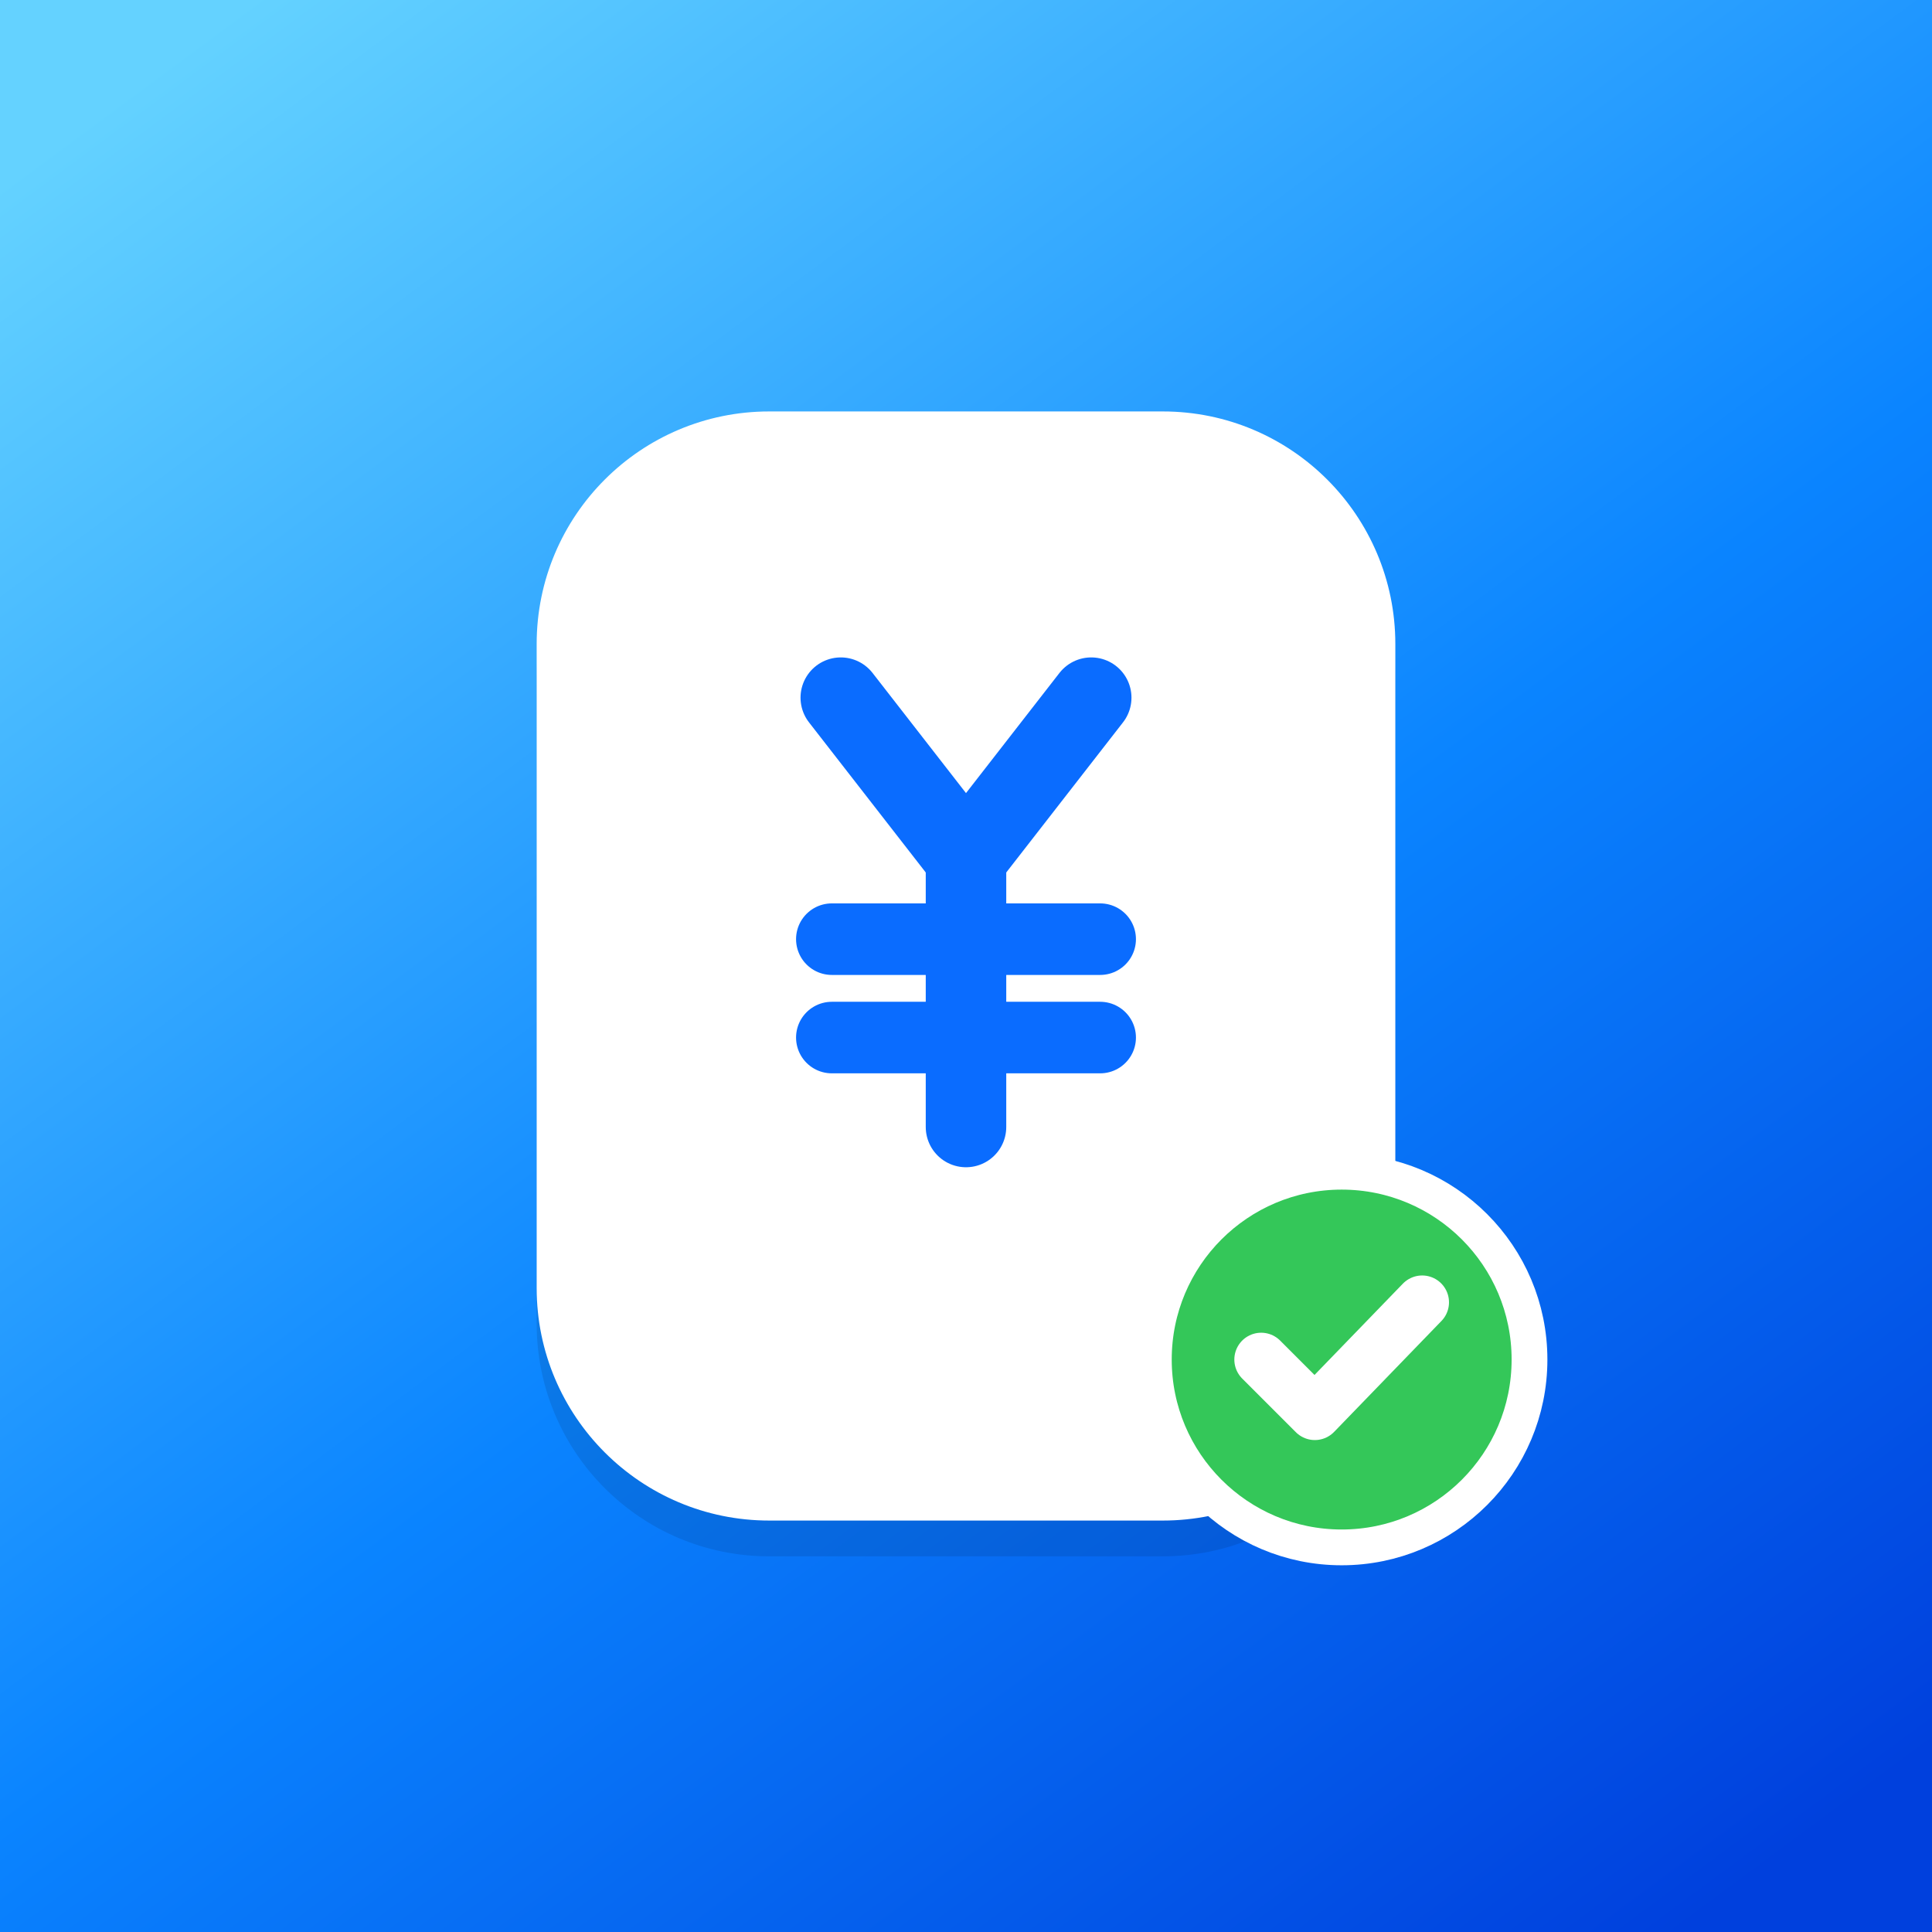
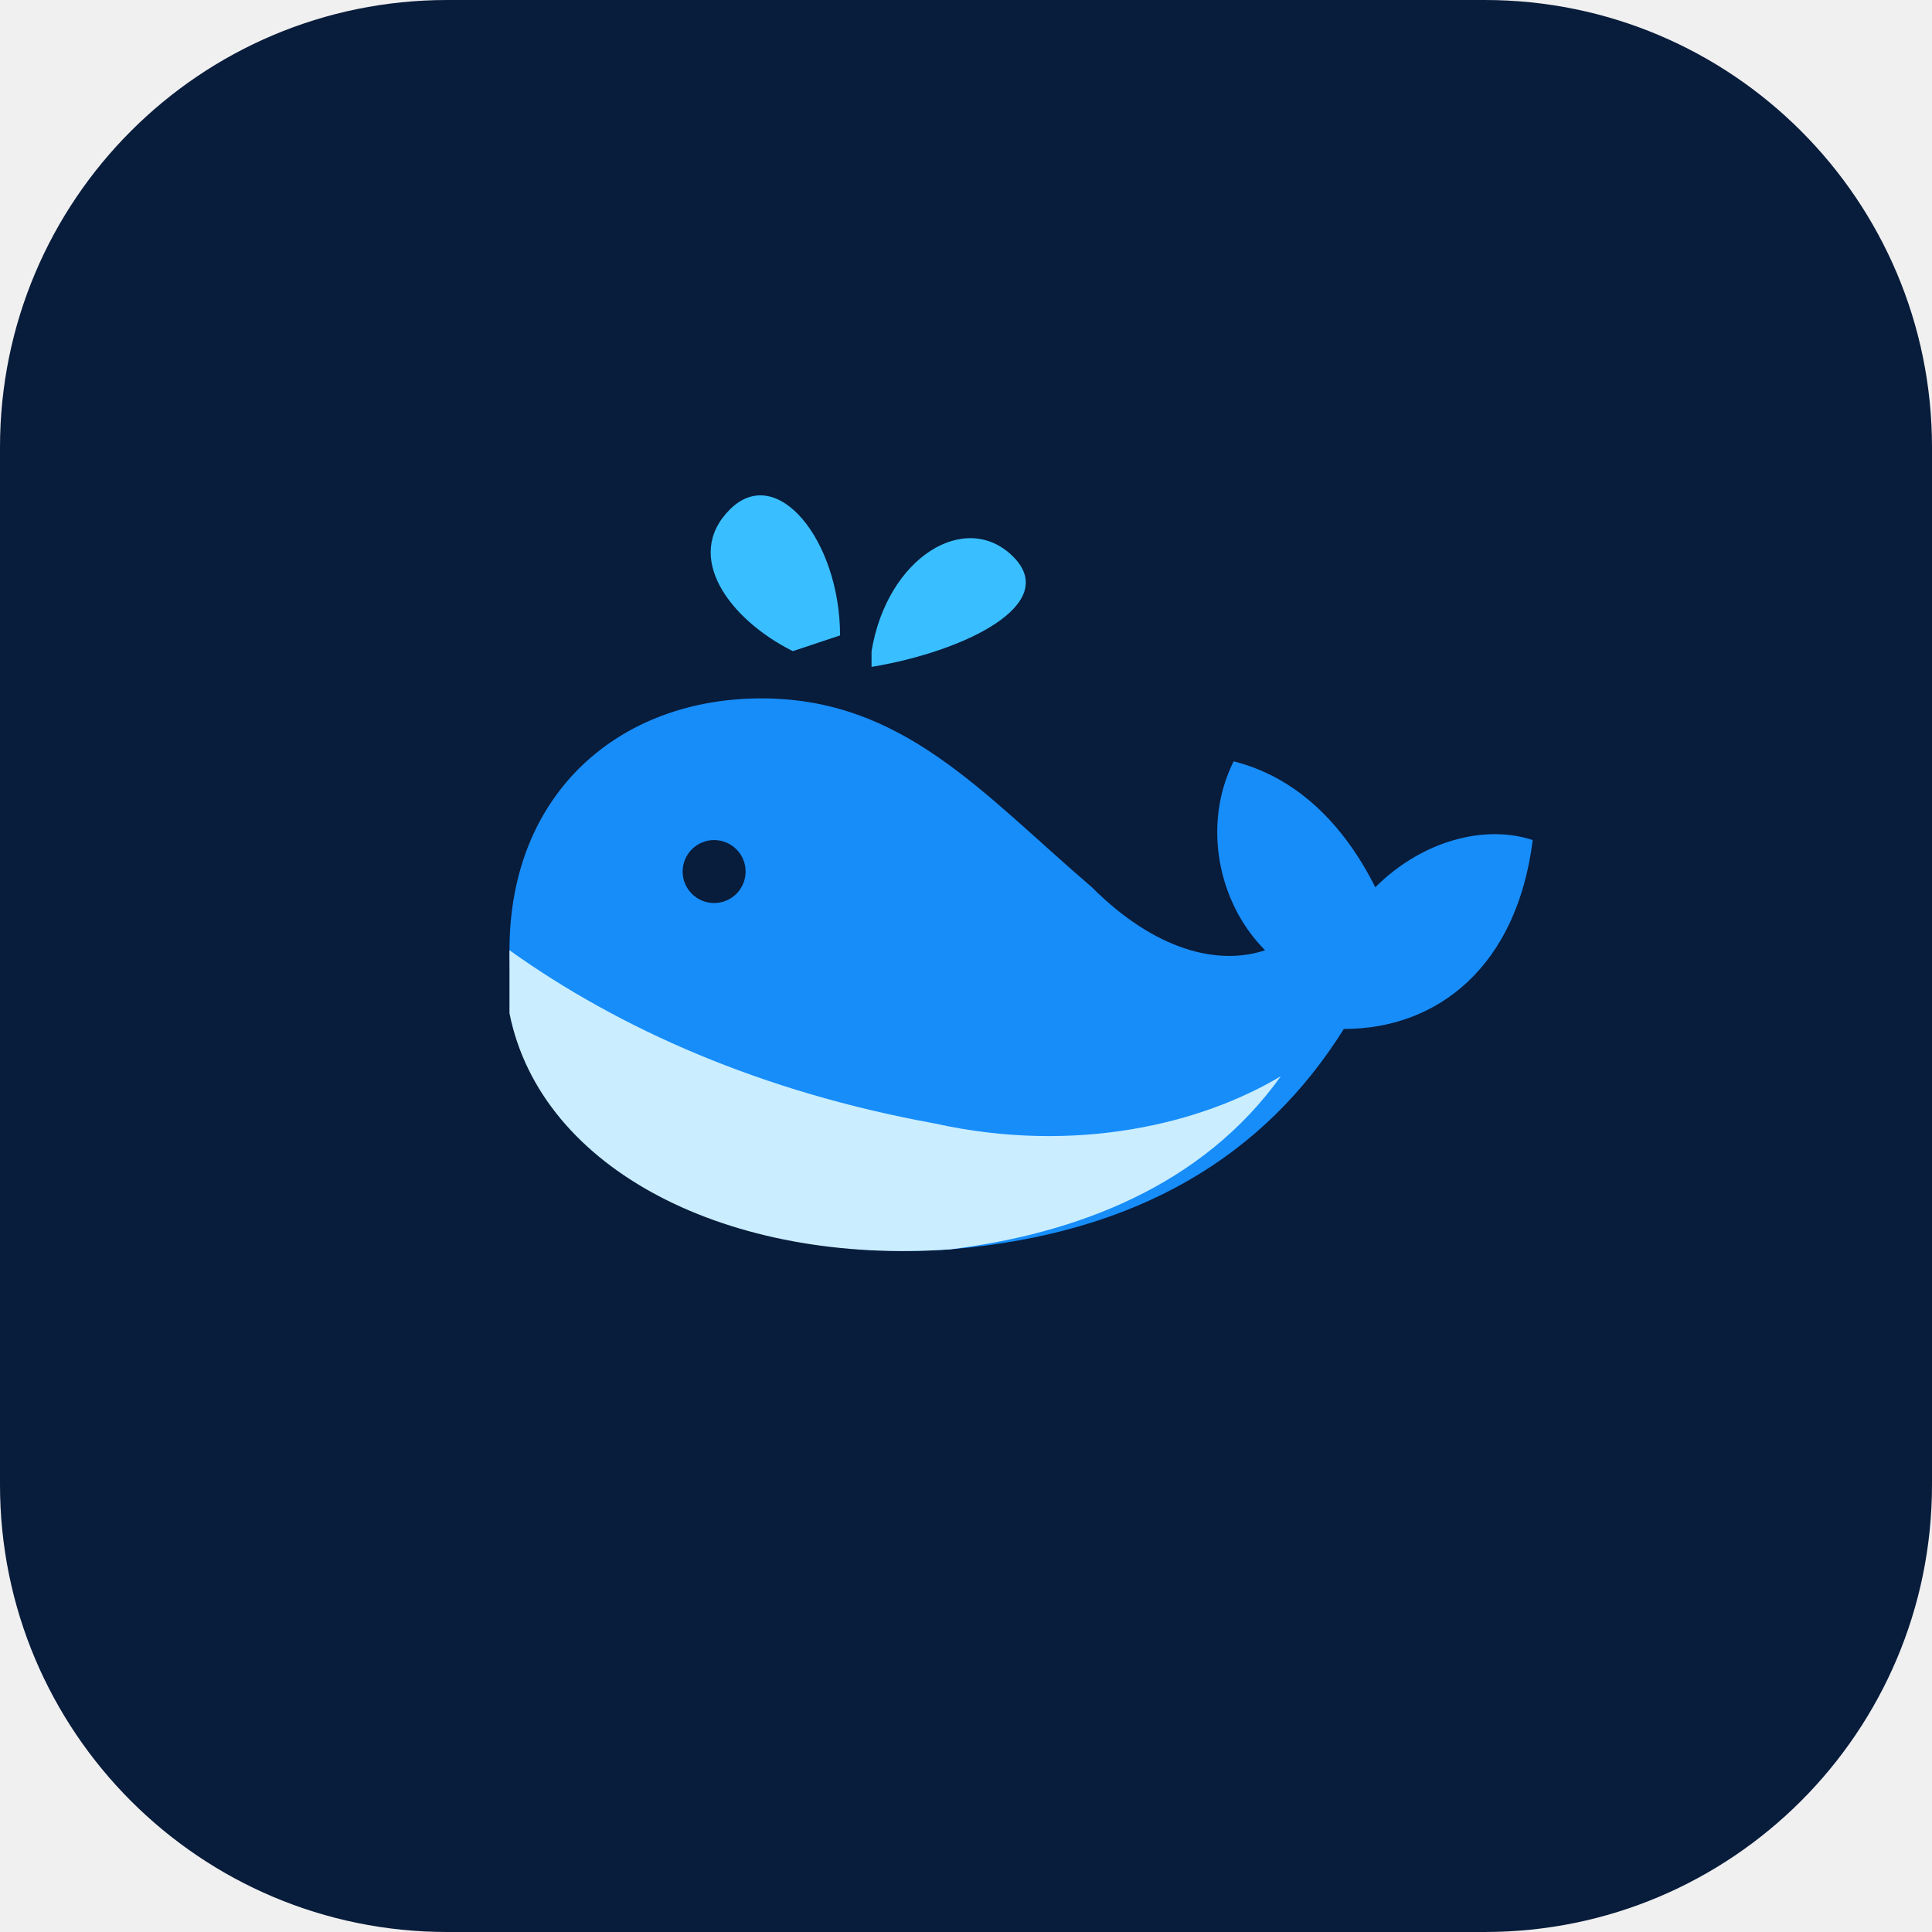
- <svg xmlns="http://www.w3.org/2000/svg" width="432" height="432" viewBox="0 0 108 108">
-   <defs>
-     <linearGradient id="bg" x1="14" y1="0" x2="94" y2="108" gradientUnits="userSpaceOnUse">
-       <stop offset="0" stop-color="#64D2FF" />
-       <stop offset="0.55" stop-color="#0A84FF" />
-       <stop offset="1" stop-color="#0040DD" />
-     </linearGradient>
-   </defs>
-   <rect width="108" height="108" fill="url(#bg)" />
-   <rect x="30" y="25" width="48" height="62" rx="13" fill="#001433" opacity="0.12" />
-   <rect x="30" y="23" width="48" height="62" rx="13" fill="#FFFFFF" />
-   <g stroke="#0A6CFF" stroke-width="4.5" stroke-linecap="round" stroke-linejoin="round" fill="none">
-     <path d="M47 39 L54 48 L61 39" />
-     <path d="M54 47 V63" />
+ <svg xmlns="http://www.w3.org/2000/svg" viewBox="0 0 108 108" role="img" aria-labelledby="title">
+   <rect width="108" height="108" rx="25" fill="#081C3B" />
+   <g transform="translate(54 54) scale(.88) translate(-54 -54)">
+     <path fill="#39BFFF" d="M43,34 C39,32 36,28 39,25 C42,22 46,27 46,33 Z M48,34 C49,28 54,25 57,28 C60,31 54,34 48,35 Z" />
+     <path fill="#178DFA" d="M25,53 C25,43 32,37 41,37 C50,37 55,43 62,49 C66,53 70,54 73,53 C70,50 69,45 71,41 C75,42 78,45 80,49 C83,46 87,45 90,46 C89,54 84,58 78,58 C73,66 65,71 53,72 C38,73 25,66 25,53 Z" />
+     <path fill="#CAEEFF" d="M25,53 C32,58 41,62 52,64 C61,66 69,64 74,61 C69,68 61,71 53,72 C39,73 27,67 25,57 Z" />
+     <path fill="#081C3B" d="M36,48 a2,2 0,1 0,4 0 a2,2 0,1 0,-4 0" />
  </g>
-   <g stroke="#0A6CFF" stroke-width="4" stroke-linecap="round" fill="none">
-     <path d="M46.5 52.5 H61.5" />
-     <path d="M46.5 58 H61.5" />
-   </g>
-   <circle cx="75" cy="76" r="10.5" fill="#34C759" stroke="#FFFFFF" stroke-width="2" />
-   <path d="M70.5 76 L73.5 79 L79.5 72.8" stroke="#FFFFFF" stroke-width="3" stroke-linecap="round" stroke-linejoin="round" fill="none" />
</svg>
